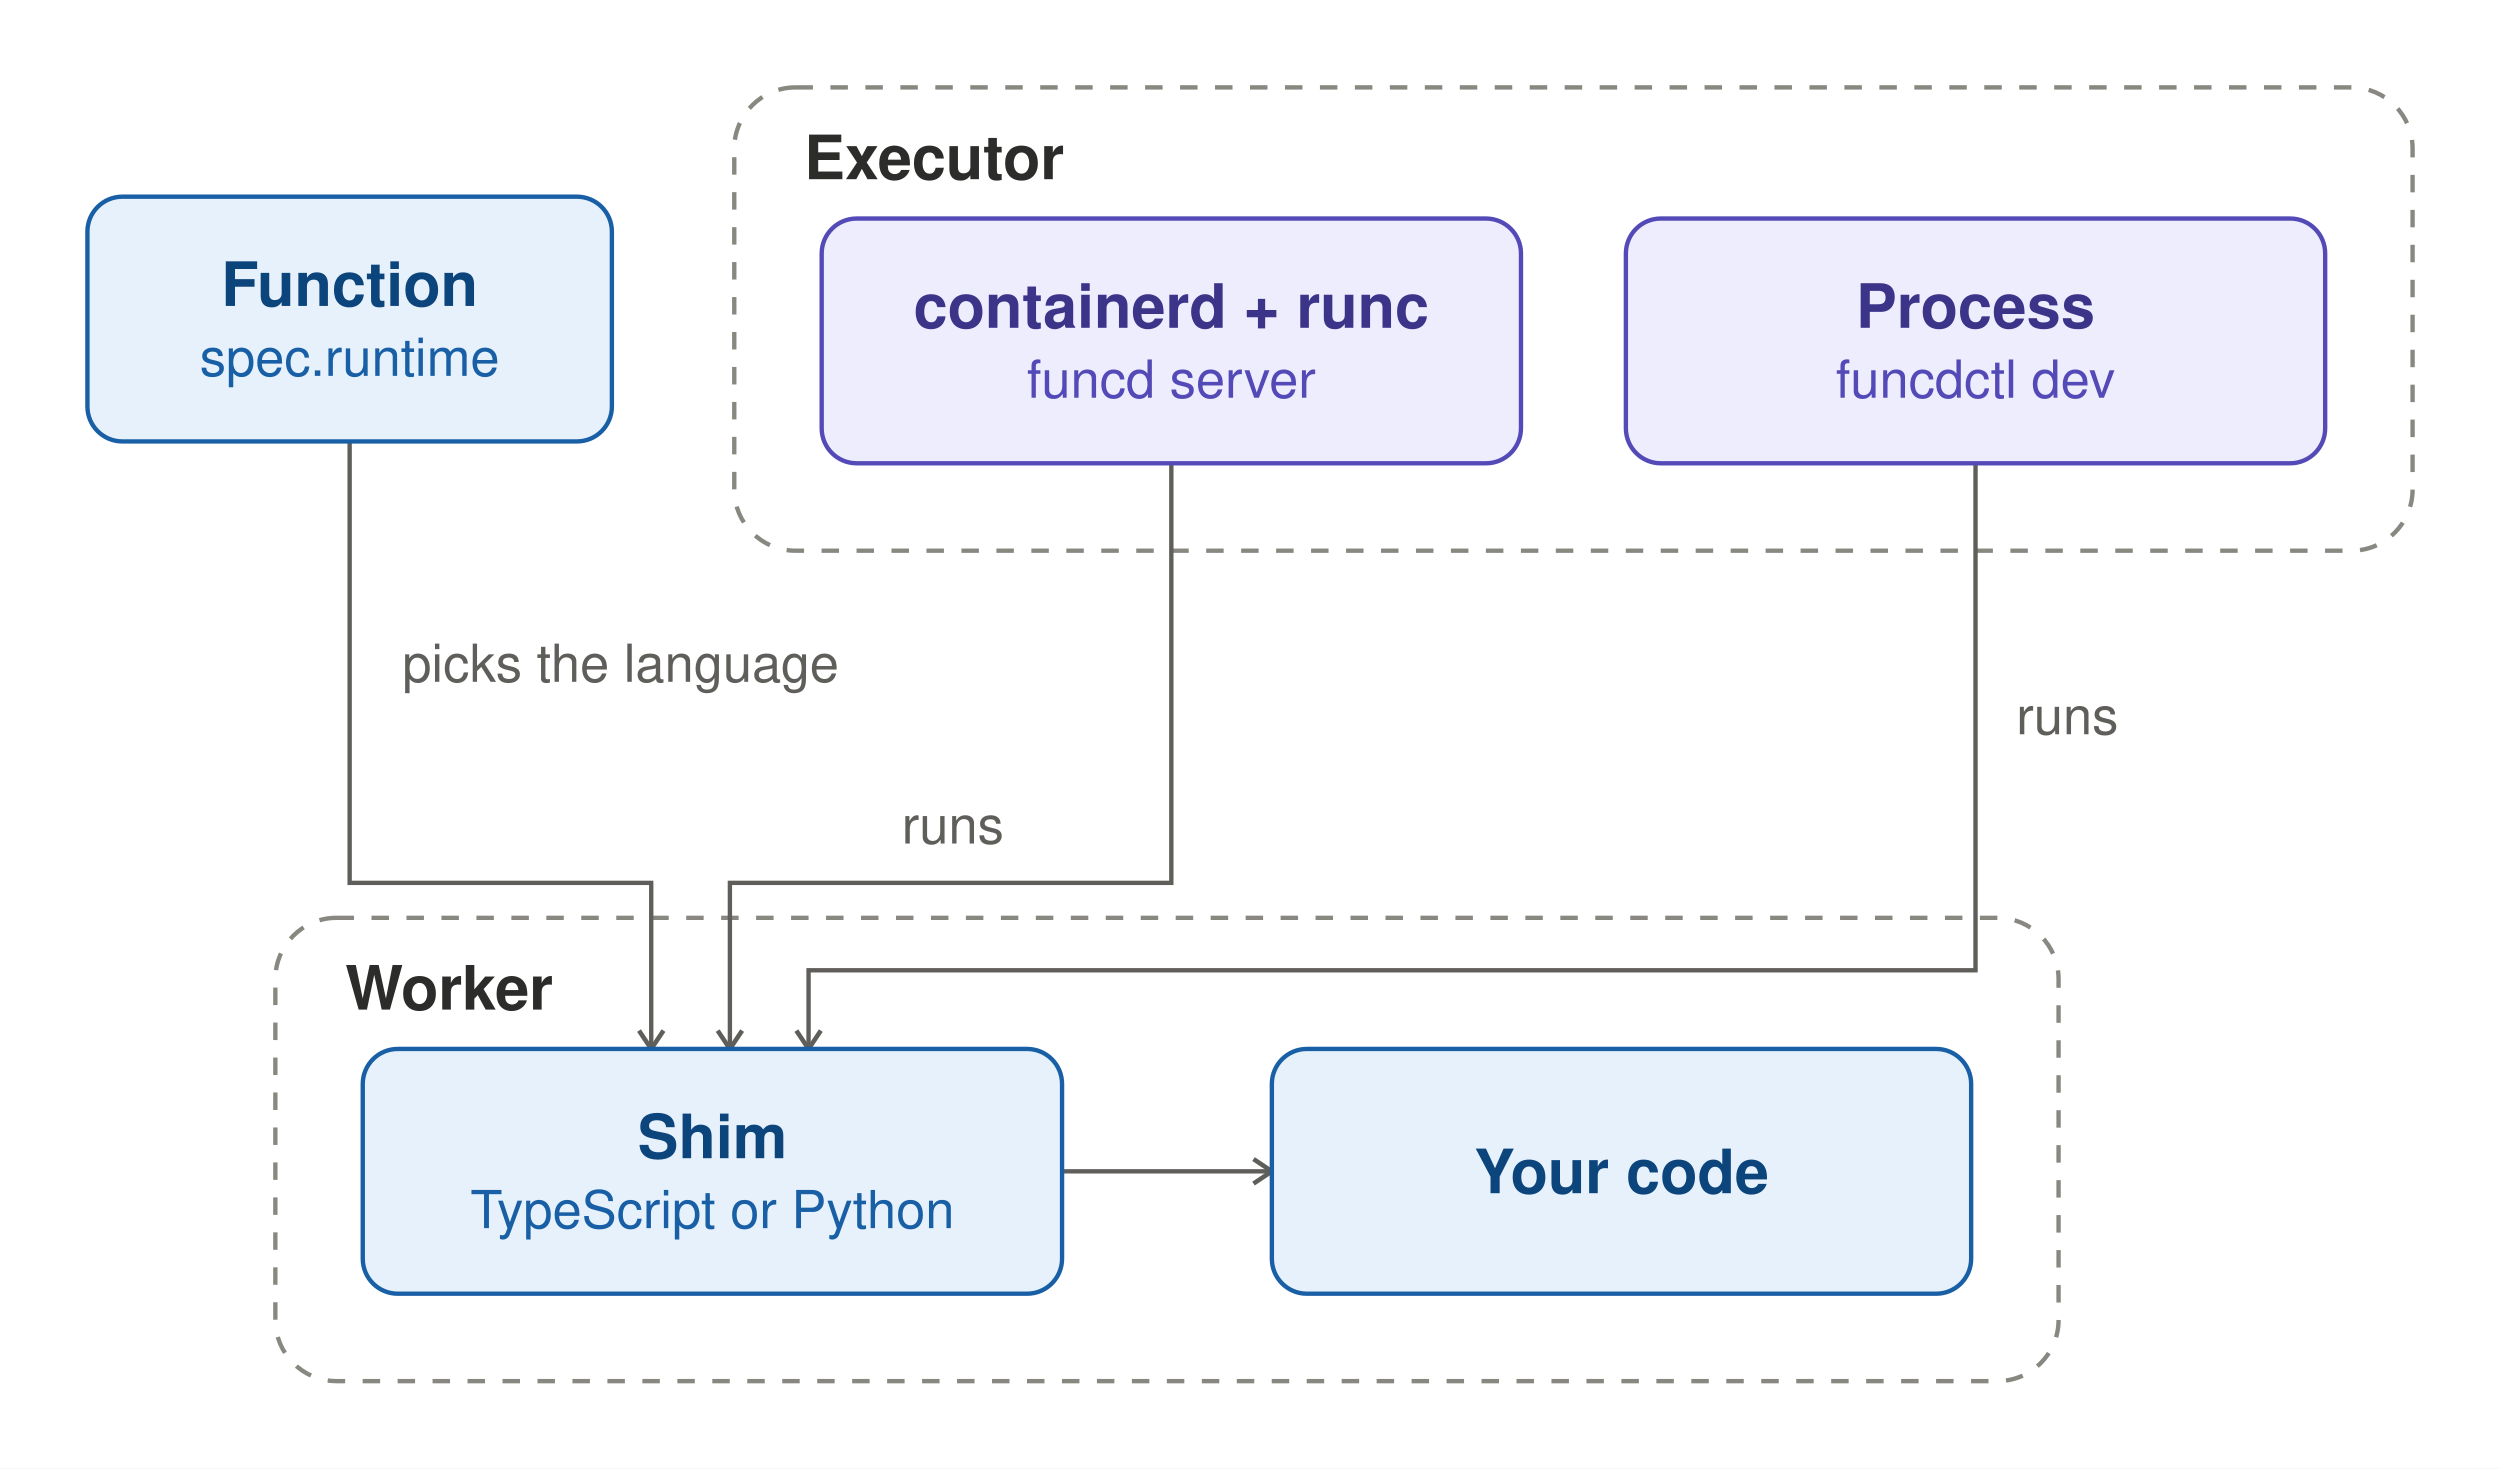
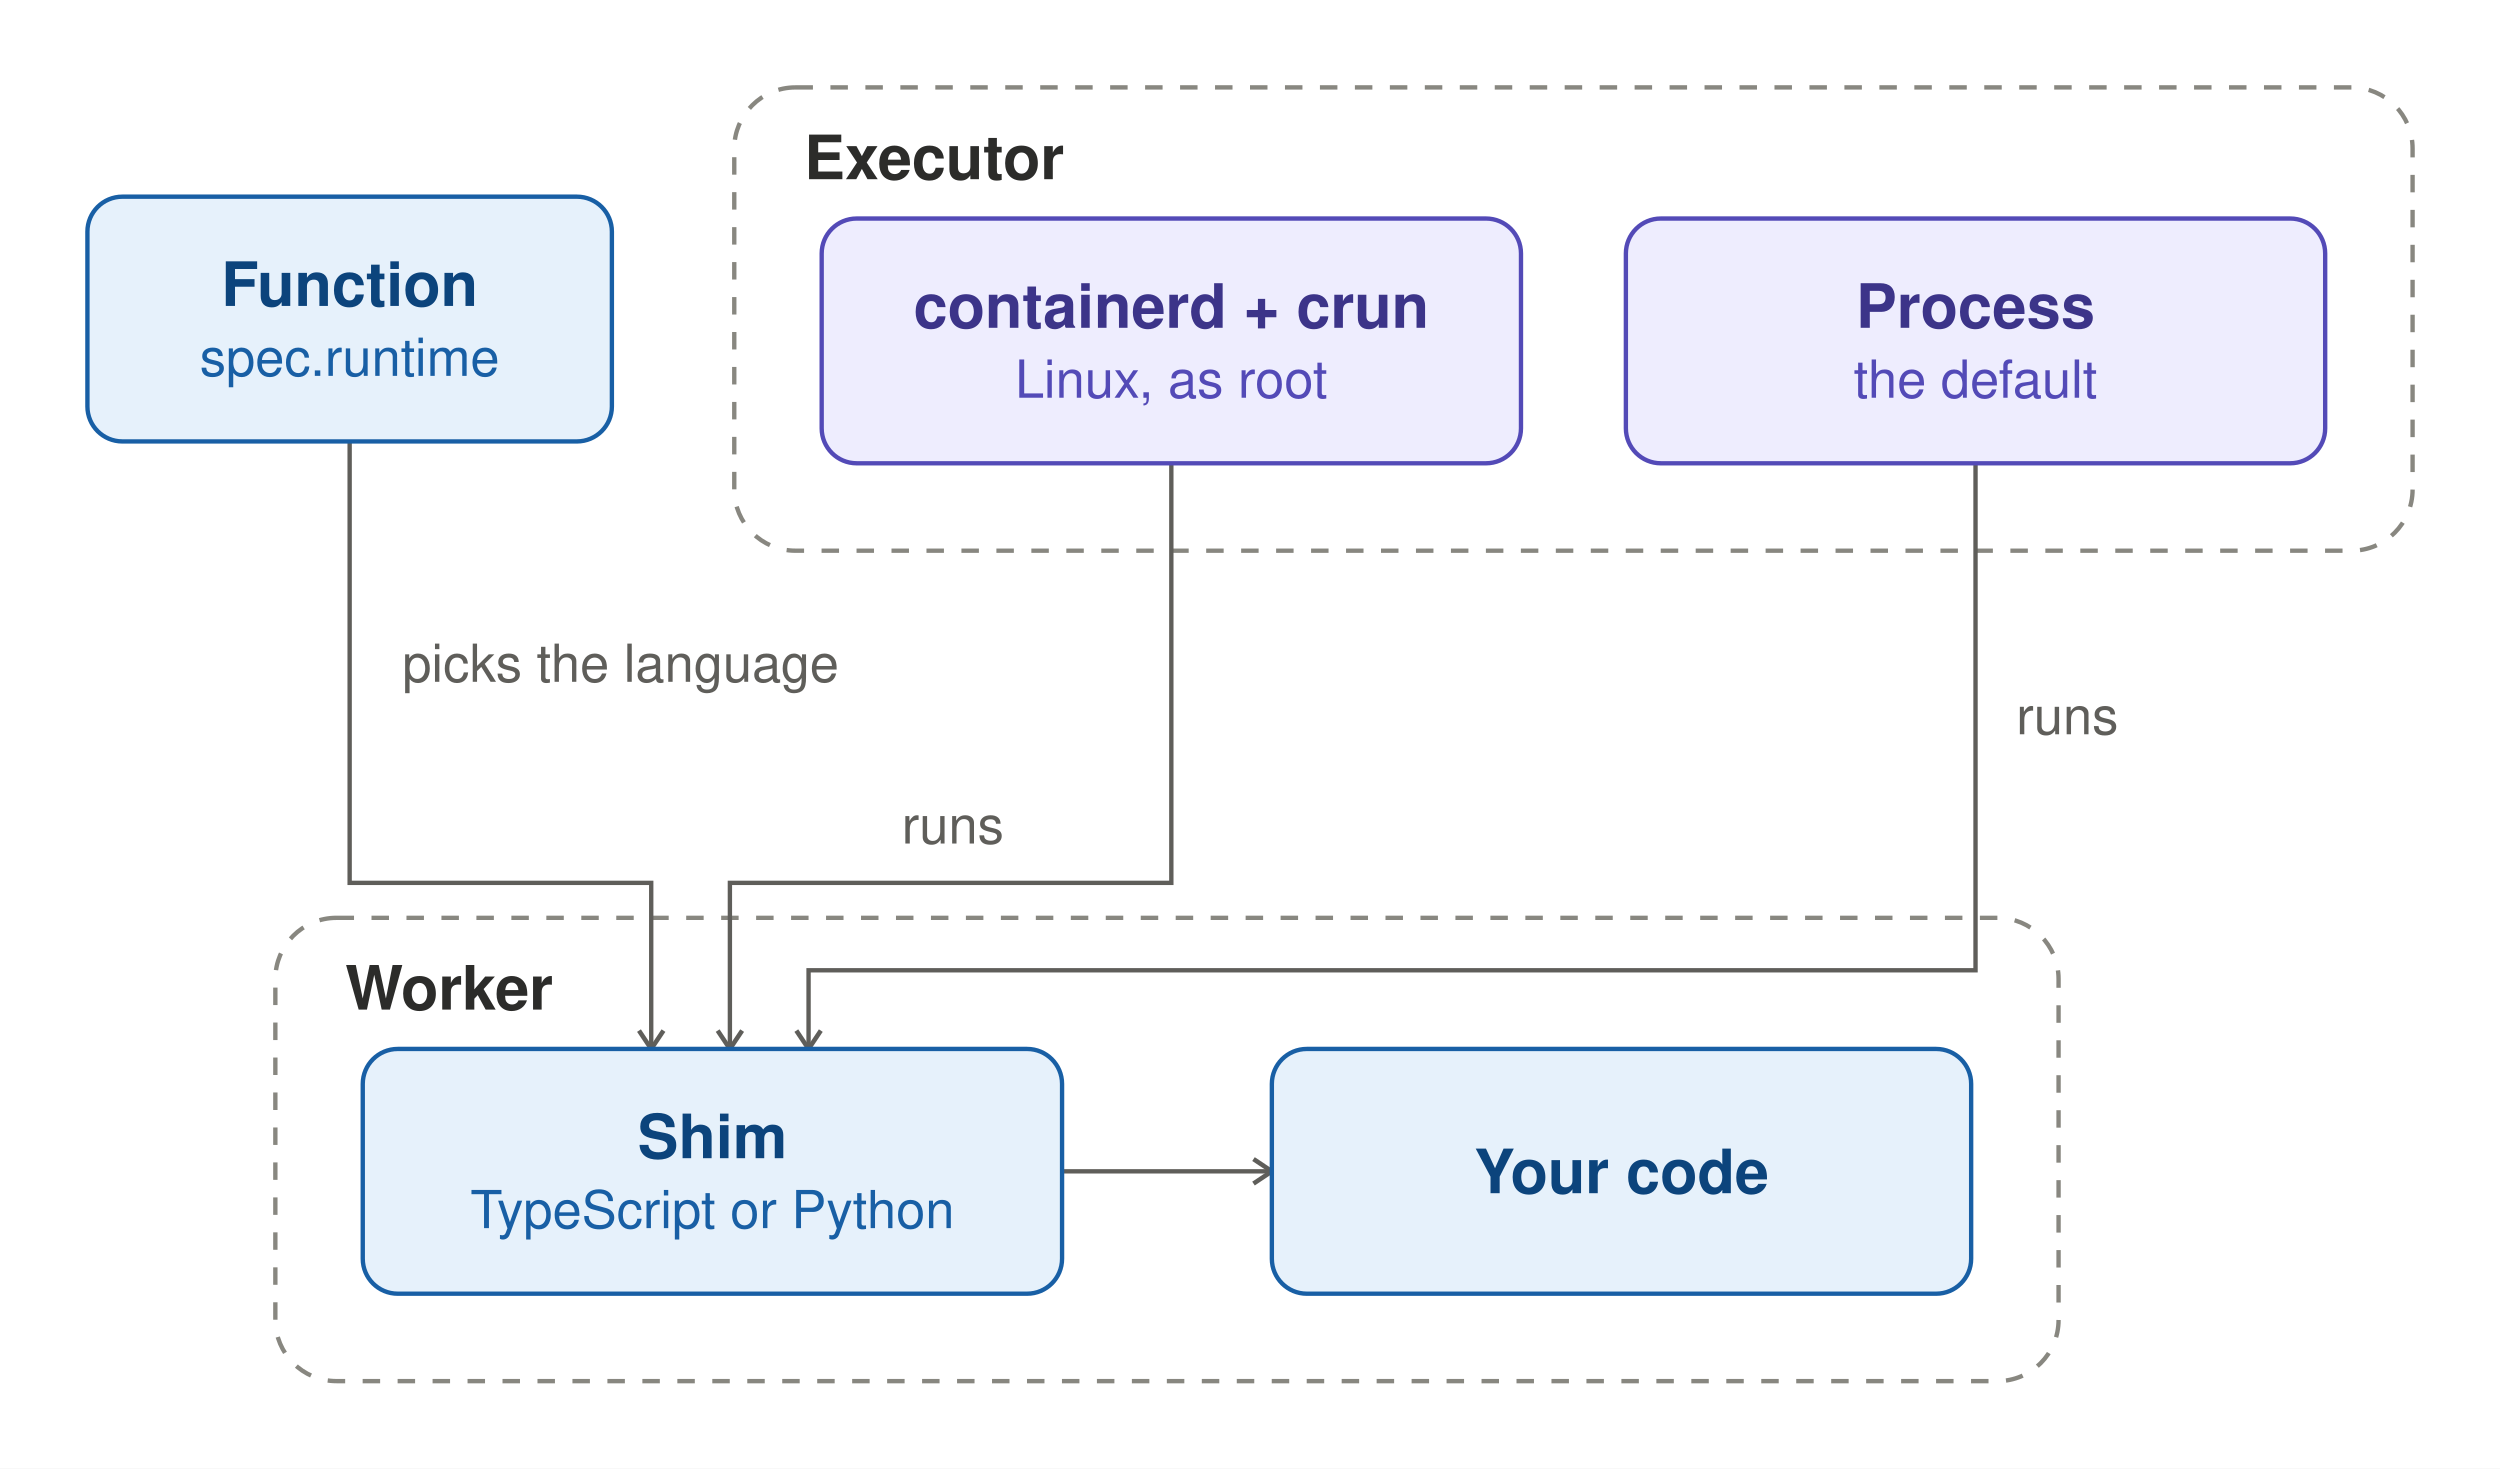
- <svg xmlns="http://www.w3.org/2000/svg" width="572" height="336" viewBox="0 0 572 336" font-family="Helvetica, Arial, sans-serif" text-anchor="middle" data-spec="title: funcd runtimes kind: flow  fn: Function | spec.runtime @blue  [Executor] purple right ctr: containerd + runc | funcd server proc: Process | funcdctl dev [/]  [Worker] blue right shim: Shim | TypeScript or Python code: Your code [/]  fn &gt; shim: picks the language ctr &gt; shim: runs proc &gt; shim: runs shim &gt; code " content="&lt;mxfile host=&quot;app.diagrams.net&quot;&gt;&lt;diagram id=&quot;diagram&quot; name=&quot;funcd runtimes&quot;&gt;&lt;mxGraphModel dx=&quot;800&quot; dy=&quot;600&quot; grid=&quot;1&quot; gridSize=&quot;10&quot; guides=&quot;1&quot; page=&quot;1&quot; pageWidth=&quot;572&quot; pageHeight=&quot;336&quot; math=&quot;0&quot; shadow=&quot;0&quot;&gt;&lt;root&gt;&lt;mxCell id=&quot;0&quot;/&gt;&lt;mxCell id=&quot;1&quot; parent=&quot;0&quot;/&gt;&lt;mxCell id=&quot;c1&quot; value=&quot;&amp;lt;b&amp;gt;Function&amp;lt;/b&amp;gt;&amp;lt;br&amp;gt;&amp;lt;font style=&amp;quot;font-size:12px&amp;quot; color=&amp;quot;#185FA5&amp;quot;&amp;gt;spec.runtime&amp;lt;/font&amp;gt;&quot; style=&quot;rounded=1;absoluteArcSize=1;arcSize=16;whiteSpace=wrap;html=1;fillColor=#E6F1FB;strokeColor=#185FA5;fontColor=#0C447C;fontSize=14;&quot; vertex=&quot;1&quot; parent=&quot;1&quot;&gt;&lt;mxGeometry x=&quot;20&quot; y=&quot;45&quot; width=&quot;120&quot; height=&quot;56&quot; as=&quot;geometry&quot;/&gt;&lt;/mxCell&gt;&lt;mxCell id=&quot;c2&quot; value=&quot;Executor&quot; style=&quot;rounded=1;absoluteArcSize=1;arcSize=28;dashed=1;fillColor=none;strokeColor=#888780;fontStyle=1;fontSize=14;fontColor=#2C2C2A;align=left;verticalAlign=top;spacingLeft=10;spacingTop=2;html=1;container=1;collapsible=0;&quot; vertex=&quot;1&quot; parent=&quot;1&quot;&gt;&lt;mxGeometry x=&quot;168&quot; y=&quot;20&quot; width=&quot;384.0&quot; height=&quot;106.0&quot; as=&quot;geometry&quot;/&gt;&lt;/mxCell&gt;&lt;mxCell id=&quot;c3&quot; value=&quot;&amp;lt;b&amp;gt;containerd + runc&amp;lt;/b&amp;gt;&amp;lt;br&amp;gt;&amp;lt;font style=&amp;quot;font-size:12px&amp;quot; color=&amp;quot;#534AB7&amp;quot;&amp;gt;funcd server&amp;lt;/font&amp;gt;&quot; style=&quot;rounded=1;absoluteArcSize=1;arcSize=16;whiteSpace=wrap;html=1;fillColor=#EEEDFE;strokeColor=#534AB7;fontColor=#3C3489;fontSize=14;&quot; vertex=&quot;1&quot; parent=&quot;c2&quot;&gt;&lt;mxGeometry x=&quot;20&quot; y=&quot;30&quot; width=&quot;160&quot; height=&quot;56&quot; as=&quot;geometry&quot;/&gt;&lt;/mxCell&gt;&lt;mxCell id=&quot;c4&quot; value=&quot;&amp;lt;b&amp;gt;Process&amp;lt;/b&amp;gt;&amp;lt;br&amp;gt;&amp;lt;font style=&amp;quot;font-size:12px&amp;quot; color=&amp;quot;#534AB7&amp;quot;&amp;gt;funcdctl dev&amp;lt;/font&amp;gt;&quot; style=&quot;rounded=1;absoluteArcSize=1;arcSize=16;whiteSpace=wrap;html=1;fillColor=#EEEDFE;strokeColor=#534AB7;fontColor=#3C3489;fontSize=14;&quot; vertex=&quot;1&quot; parent=&quot;c2&quot;&gt;&lt;mxGeometry x=&quot;204&quot; y=&quot;30&quot; width=&quot;160&quot; height=&quot;56&quot; as=&quot;geometry&quot;/&gt;&lt;/mxCell&gt;&lt;mxCell id=&quot;c5&quot; value=&quot;Worker&quot; style=&quot;rounded=1;absoluteArcSize=1;arcSize=28;dashed=1;fillColor=none;strokeColor=#888780;fontStyle=1;fontSize=14;fontColor=#2C2C2A;align=left;verticalAlign=top;spacingLeft=10;spacingTop=2;html=1;container=1;collapsible=0;&quot; vertex=&quot;1&quot; parent=&quot;1&quot;&gt;&lt;mxGeometry x=&quot;63&quot; y=&quot;210&quot; width=&quot;408.0&quot; height=&quot;106.0&quot; as=&quot;geometry&quot;/&gt;&lt;/mxCell&gt;&lt;mxCell id=&quot;c6&quot; value=&quot;&amp;lt;b&amp;gt;Shim&amp;lt;/b&amp;gt;&amp;lt;br&amp;gt;&amp;lt;font style=&amp;quot;font-size:12px&amp;quot; color=&amp;quot;#185FA5&amp;quot;&amp;gt;TypeScript or Python&amp;lt;/font&amp;gt;&quot; style=&quot;rounded=1;absoluteArcSize=1;arcSize=16;whiteSpace=wrap;html=1;fillColor=#E6F1FB;strokeColor=#185FA5;fontColor=#0C447C;fontSize=14;&quot; vertex=&quot;1&quot; parent=&quot;c5&quot;&gt;&lt;mxGeometry x=&quot;20&quot; y=&quot;30&quot; width=&quot;160&quot; height=&quot;56&quot; as=&quot;geometry&quot;/&gt;&lt;/mxCell&gt;&lt;mxCell id=&quot;c7&quot; value=&quot;&amp;lt;b&amp;gt;Your code&amp;lt;/b&amp;gt;&quot; style=&quot;rounded=1;absoluteArcSize=1;arcSize=16;whiteSpace=wrap;html=1;fillColor=#E6F1FB;strokeColor=#185FA5;fontColor=#0C447C;fontSize=14;&quot; vertex=&quot;1&quot; parent=&quot;c5&quot;&gt;&lt;mxGeometry x=&quot;228&quot; y=&quot;30&quot; width=&quot;160&quot; height=&quot;56&quot; as=&quot;geometry&quot;/&gt;&lt;/mxCell&gt;&lt;mxCell id=&quot;e1&quot; value=&quot;picks the language&quot; style=&quot;edgeStyle=orthogonalEdgeStyle;rounded=0;html=1;jettySize=auto;strokeColor=#5F5E5A;fontColor=#5F5E5A;fontSize=12;labelBackgroundColor=#FFFFFF;endSize=7;endArrow=open;endFill=0;exitX=0.5;exitY=1;exitDx=0;exitDy=0;exitPerimeter=0;entryX=0.412;entryY=0;entryDx=0;entryDy=0;entryPerimeter=0;&quot; edge=&quot;1&quot; parent=&quot;1&quot; source=&quot;c1&quot; target=&quot;c6&quot;&gt;&lt;mxGeometry x=&quot;0.568&quot; relative=&quot;1&quot; as=&quot;geometry&quot;&gt;&lt;Array as=&quot;points&quot;&gt;&lt;mxPoint x=&quot;80&quot; y=&quot;202&quot;/&gt;&lt;mxPoint x=&quot;149&quot; y=&quot;202&quot;/&gt;&lt;/Array&gt;&lt;mxPoint x=&quot;-0&quot; y=&quot;-50&quot; as=&quot;offset&quot;/&gt;&lt;/mxGeometry&gt;&lt;/mxCell&gt;&lt;mxCell id=&quot;e2&quot; value=&quot;runs&quot; style=&quot;edgeStyle=orthogonalEdgeStyle;rounded=0;html=1;jettySize=auto;strokeColor=#5F5E5A;fontColor=#5F5E5A;fontSize=12;labelBackgroundColor=#FFFFFF;endSize=7;endArrow=open;endFill=0;exitX=0.5;exitY=1;exitDx=0;exitDy=0;exitPerimeter=0;entryX=0.525;entryY=0;entryDx=0;entryDy=0;entryPerimeter=0;&quot; edge=&quot;1&quot; parent=&quot;1&quot; source=&quot;c3&quot; target=&quot;c6&quot;&gt;&lt;mxGeometry x=&quot;0.247&quot; relative=&quot;1&quot; as=&quot;geometry&quot;&gt;&lt;Array as=&quot;points&quot;&gt;&lt;mxPoint x=&quot;268&quot; y=&quot;202&quot;/&gt;&lt;mxPoint x=&quot;167&quot; y=&quot;202&quot;/&gt;&lt;/Array&gt;&lt;mxPoint x=&quot;0&quot; y=&quot;-13&quot; as=&quot;offset&quot;/&gt;&lt;/mxGeometry&gt;&lt;/mxCell&gt;&lt;mxCell id=&quot;e3&quot; value=&quot;runs&quot; style=&quot;edgeStyle=orthogonalEdgeStyle;rounded=0;html=1;jettySize=auto;strokeColor=#5F5E5A;fontColor=#5F5E5A;fontSize=12;labelBackgroundColor=#FFFFFF;endSize=7;endArrow=open;endFill=0;exitX=0.5;exitY=1;exitDx=0;exitDy=0;exitPerimeter=0;entryX=0.637;entryY=0;entryDx=0;entryDy=0;entryPerimeter=0;&quot; edge=&quot;1&quot; parent=&quot;1&quot; source=&quot;c4&quot; target=&quot;c6&quot;&gt;&lt;mxGeometry x=&quot;-0.711&quot; relative=&quot;1&quot; as=&quot;geometry&quot;&gt;&lt;Array as=&quot;points&quot;&gt;&lt;mxPoint x=&quot;452&quot; y=&quot;222&quot;/&gt;&lt;mxPoint x=&quot;185&quot; y=&quot;222&quot;/&gt;&lt;/Array&gt;&lt;mxPoint x=&quot;21&quot; y=&quot;0&quot; as=&quot;offset&quot;/&gt;&lt;/mxGeometry&gt;&lt;/mxCell&gt;&lt;mxCell id=&quot;e4&quot; value=&quot;&quot; style=&quot;edgeStyle=orthogonalEdgeStyle;rounded=0;html=1;jettySize=auto;strokeColor=#5F5E5A;fontColor=#5F5E5A;fontSize=12;labelBackgroundColor=#FFFFFF;endSize=7;endArrow=open;endFill=0;exitX=1;exitY=0.5;exitDx=0;exitDy=0;exitPerimeter=0;entryX=0;entryY=0.5;entryDx=0;entryDy=0;entryPerimeter=0;&quot; edge=&quot;1&quot; parent=&quot;1&quot; source=&quot;c6&quot; target=&quot;c7&quot;&gt;&lt;mxGeometry relative=&quot;1&quot; as=&quot;geometry&quot;&gt;&lt;/mxGeometry&gt;&lt;/mxCell&gt;&lt;/root&gt;&lt;/mxGraphModel&gt;&lt;/diagram&gt;&lt;/mxfile&gt;">
+ <svg xmlns="http://www.w3.org/2000/svg" width="572" height="336" viewBox="0 0 572 336" font-family="Helvetica, Arial, sans-serif" text-anchor="middle" data-spec="title: funcd runtimes kind: flow  fn: Function | spec.runtime @blue  [Executor] purple right ctr: containerd + crun | Linux, as root proc: Process | the default [/]  [Worker] blue right shim: Shim | TypeScript or Python code: Your code [/]  fn &gt; shim: picks the language ctr &gt; shim: runs proc &gt; shim: runs shim &gt; code  " content="&lt;mxfile host=&quot;app.diagrams.net&quot;&gt;&lt;diagram id=&quot;diagram&quot; name=&quot;funcd runtimes&quot;&gt;&lt;mxGraphModel dx=&quot;800&quot; dy=&quot;600&quot; grid=&quot;1&quot; gridSize=&quot;10&quot; guides=&quot;1&quot; page=&quot;1&quot; pageWidth=&quot;572&quot; pageHeight=&quot;336&quot; math=&quot;0&quot; shadow=&quot;0&quot;&gt;&lt;root&gt;&lt;mxCell id=&quot;0&quot;/&gt;&lt;mxCell id=&quot;1&quot; parent=&quot;0&quot;/&gt;&lt;mxCell id=&quot;c1&quot; value=&quot;&amp;lt;b&amp;gt;Function&amp;lt;/b&amp;gt;&amp;lt;br&amp;gt;&amp;lt;font style=&amp;quot;font-size:12px&amp;quot; color=&amp;quot;#185FA5&amp;quot;&amp;gt;spec.runtime&amp;lt;/font&amp;gt;&quot; style=&quot;rounded=1;absoluteArcSize=1;arcSize=16;whiteSpace=wrap;html=1;fillColor=#E6F1FB;strokeColor=#185FA5;fontColor=#0C447C;fontSize=14;&quot; vertex=&quot;1&quot; parent=&quot;1&quot;&gt;&lt;mxGeometry x=&quot;20&quot; y=&quot;45&quot; width=&quot;120&quot; height=&quot;56&quot; as=&quot;geometry&quot;/&gt;&lt;/mxCell&gt;&lt;mxCell id=&quot;c2&quot; value=&quot;Executor&quot; style=&quot;rounded=1;absoluteArcSize=1;arcSize=28;dashed=1;fillColor=none;strokeColor=#888780;fontStyle=1;fontSize=14;fontColor=#2C2C2A;align=left;verticalAlign=top;spacingLeft=10;spacingTop=2;html=1;container=1;collapsible=0;&quot; vertex=&quot;1&quot; parent=&quot;1&quot;&gt;&lt;mxGeometry x=&quot;168&quot; y=&quot;20&quot; width=&quot;384.0&quot; height=&quot;106.0&quot; as=&quot;geometry&quot;/&gt;&lt;/mxCell&gt;&lt;mxCell id=&quot;c3&quot; value=&quot;&amp;lt;b&amp;gt;containerd + crun&amp;lt;/b&amp;gt;&amp;lt;br&amp;gt;&amp;lt;font style=&amp;quot;font-size:12px&amp;quot; color=&amp;quot;#534AB7&amp;quot;&amp;gt;Linux, as root&amp;lt;/font&amp;gt;&quot; style=&quot;rounded=1;absoluteArcSize=1;arcSize=16;whiteSpace=wrap;html=1;fillColor=#EEEDFE;strokeColor=#534AB7;fontColor=#3C3489;fontSize=14;&quot; vertex=&quot;1&quot; parent=&quot;c2&quot;&gt;&lt;mxGeometry x=&quot;20&quot; y=&quot;30&quot; width=&quot;160&quot; height=&quot;56&quot; as=&quot;geometry&quot;/&gt;&lt;/mxCell&gt;&lt;mxCell id=&quot;c4&quot; value=&quot;&amp;lt;b&amp;gt;Process&amp;lt;/b&amp;gt;&amp;lt;br&amp;gt;&amp;lt;font style=&amp;quot;font-size:12px&amp;quot; color=&amp;quot;#534AB7&amp;quot;&amp;gt;the default&amp;lt;/font&amp;gt;&quot; style=&quot;rounded=1;absoluteArcSize=1;arcSize=16;whiteSpace=wrap;html=1;fillColor=#EEEDFE;strokeColor=#534AB7;fontColor=#3C3489;fontSize=14;&quot; vertex=&quot;1&quot; parent=&quot;c2&quot;&gt;&lt;mxGeometry x=&quot;204&quot; y=&quot;30&quot; width=&quot;160&quot; height=&quot;56&quot; as=&quot;geometry&quot;/&gt;&lt;/mxCell&gt;&lt;mxCell id=&quot;c5&quot; value=&quot;Worker&quot; style=&quot;rounded=1;absoluteArcSize=1;arcSize=28;dashed=1;fillColor=none;strokeColor=#888780;fontStyle=1;fontSize=14;fontColor=#2C2C2A;align=left;verticalAlign=top;spacingLeft=10;spacingTop=2;html=1;container=1;collapsible=0;&quot; vertex=&quot;1&quot; parent=&quot;1&quot;&gt;&lt;mxGeometry x=&quot;63&quot; y=&quot;210&quot; width=&quot;408.0&quot; height=&quot;106.0&quot; as=&quot;geometry&quot;/&gt;&lt;/mxCell&gt;&lt;mxCell id=&quot;c6&quot; value=&quot;&amp;lt;b&amp;gt;Shim&amp;lt;/b&amp;gt;&amp;lt;br&amp;gt;&amp;lt;font style=&amp;quot;font-size:12px&amp;quot; color=&amp;quot;#185FA5&amp;quot;&amp;gt;TypeScript or Python&amp;lt;/font&amp;gt;&quot; style=&quot;rounded=1;absoluteArcSize=1;arcSize=16;whiteSpace=wrap;html=1;fillColor=#E6F1FB;strokeColor=#185FA5;fontColor=#0C447C;fontSize=14;&quot; vertex=&quot;1&quot; parent=&quot;c5&quot;&gt;&lt;mxGeometry x=&quot;20&quot; y=&quot;30&quot; width=&quot;160&quot; height=&quot;56&quot; as=&quot;geometry&quot;/&gt;&lt;/mxCell&gt;&lt;mxCell id=&quot;c7&quot; value=&quot;&amp;lt;b&amp;gt;Your code&amp;lt;/b&amp;gt;&quot; style=&quot;rounded=1;absoluteArcSize=1;arcSize=16;whiteSpace=wrap;html=1;fillColor=#E6F1FB;strokeColor=#185FA5;fontColor=#0C447C;fontSize=14;&quot; vertex=&quot;1&quot; parent=&quot;c5&quot;&gt;&lt;mxGeometry x=&quot;228&quot; y=&quot;30&quot; width=&quot;160&quot; height=&quot;56&quot; as=&quot;geometry&quot;/&gt;&lt;/mxCell&gt;&lt;mxCell id=&quot;e1&quot; value=&quot;picks the language&quot; style=&quot;edgeStyle=orthogonalEdgeStyle;rounded=0;html=1;jettySize=auto;strokeColor=#5F5E5A;fontColor=#5F5E5A;fontSize=12;labelBackgroundColor=#FFFFFF;endSize=7;endArrow=open;endFill=0;exitX=0.5;exitY=1;exitDx=0;exitDy=0;exitPerimeter=0;entryX=0.412;entryY=0;entryDx=0;entryDy=0;entryPerimeter=0;&quot; edge=&quot;1&quot; parent=&quot;1&quot; source=&quot;c1&quot; target=&quot;c6&quot;&gt;&lt;mxGeometry x=&quot;0.568&quot; relative=&quot;1&quot; as=&quot;geometry&quot;&gt;&lt;Array as=&quot;points&quot;&gt;&lt;mxPoint x=&quot;80&quot; y=&quot;202&quot;/&gt;&lt;mxPoint x=&quot;149&quot; y=&quot;202&quot;/&gt;&lt;/Array&gt;&lt;mxPoint x=&quot;-0&quot; y=&quot;-50&quot; as=&quot;offset&quot;/&gt;&lt;/mxGeometry&gt;&lt;/mxCell&gt;&lt;mxCell id=&quot;e2&quot; value=&quot;runs&quot; style=&quot;edgeStyle=orthogonalEdgeStyle;rounded=0;html=1;jettySize=auto;strokeColor=#5F5E5A;fontColor=#5F5E5A;fontSize=12;labelBackgroundColor=#FFFFFF;endSize=7;endArrow=open;endFill=0;exitX=0.5;exitY=1;exitDx=0;exitDy=0;exitPerimeter=0;entryX=0.525;entryY=0;entryDx=0;entryDy=0;entryPerimeter=0;&quot; edge=&quot;1&quot; parent=&quot;1&quot; source=&quot;c3&quot; target=&quot;c6&quot;&gt;&lt;mxGeometry x=&quot;0.247&quot; relative=&quot;1&quot; as=&quot;geometry&quot;&gt;&lt;Array as=&quot;points&quot;&gt;&lt;mxPoint x=&quot;268&quot; y=&quot;202&quot;/&gt;&lt;mxPoint x=&quot;167&quot; y=&quot;202&quot;/&gt;&lt;/Array&gt;&lt;mxPoint x=&quot;0&quot; y=&quot;-13&quot; as=&quot;offset&quot;/&gt;&lt;/mxGeometry&gt;&lt;/mxCell&gt;&lt;mxCell id=&quot;e3&quot; value=&quot;runs&quot; style=&quot;edgeStyle=orthogonalEdgeStyle;rounded=0;html=1;jettySize=auto;strokeColor=#5F5E5A;fontColor=#5F5E5A;fontSize=12;labelBackgroundColor=#FFFFFF;endSize=7;endArrow=open;endFill=0;exitX=0.5;exitY=1;exitDx=0;exitDy=0;exitPerimeter=0;entryX=0.637;entryY=0;entryDx=0;entryDy=0;entryPerimeter=0;&quot; edge=&quot;1&quot; parent=&quot;1&quot; source=&quot;c4&quot; target=&quot;c6&quot;&gt;&lt;mxGeometry x=&quot;-0.711&quot; relative=&quot;1&quot; as=&quot;geometry&quot;&gt;&lt;Array as=&quot;points&quot;&gt;&lt;mxPoint x=&quot;452&quot; y=&quot;222&quot;/&gt;&lt;mxPoint x=&quot;185&quot; y=&quot;222&quot;/&gt;&lt;/Array&gt;&lt;mxPoint x=&quot;21&quot; y=&quot;0&quot; as=&quot;offset&quot;/&gt;&lt;/mxGeometry&gt;&lt;/mxCell&gt;&lt;mxCell id=&quot;e4&quot; value=&quot;&quot; style=&quot;edgeStyle=orthogonalEdgeStyle;rounded=0;html=1;jettySize=auto;strokeColor=#5F5E5A;fontColor=#5F5E5A;fontSize=12;labelBackgroundColor=#FFFFFF;endSize=7;endArrow=open;endFill=0;exitX=1;exitY=0.5;exitDx=0;exitDy=0;exitPerimeter=0;entryX=0;entryY=0.5;entryDx=0;entryDy=0;entryPerimeter=0;&quot; edge=&quot;1&quot; parent=&quot;1&quot; source=&quot;c6&quot; target=&quot;c7&quot;&gt;&lt;mxGeometry relative=&quot;1&quot; as=&quot;geometry&quot;&gt;&lt;/mxGeometry&gt;&lt;/mxCell&gt;&lt;/root&gt;&lt;/mxGraphModel&gt;&lt;/diagram&gt;&lt;/mxfile&gt;">
  <rect width="572" height="336" fill="#FFFFFF" />
  <defs>
    <marker id="a" viewBox="0 0 10 10" refX="8" refY="5" markerWidth="7" markerHeight="7" orient="auto-start-reverse">
      <path d="M2 1L8 5L2 9" fill="none" stroke="#5F5E5A" stroke-width="1.5" />
    </marker>
  </defs>
  <rect x="168" y="20" width="384.0" height="106.0" rx="14" fill="none" stroke="#888780" stroke-dasharray="4 4" />
  <text x="184" y="41" text-anchor="start" font-size="14" font-weight="600" fill="#2C2C2A">Executor</text>
  <rect x="63" y="210" width="408.0" height="106.0" rx="14" fill="none" stroke="#888780" stroke-dasharray="4 4" />
  <text x="79" y="231" text-anchor="start" font-size="14" font-weight="600" fill="#2C2C2A">Worker</text>
  <path d="M80 101V202H149V240" fill="none" stroke="#5F5E5A" marker-end="url(#a)" />
  <text x="142" y="156" font-size="12" fill="#5F5E5A">picks the language</text>
  <path d="M268 106V202H167V240" fill="none" stroke="#5F5E5A" marker-end="url(#a)" />
  <text x="218" y="193" font-size="12" fill="#5F5E5A">runs</text>
  <path d="M452 106V222H185V240" fill="none" stroke="#5F5E5A" marker-end="url(#a)" />
  <text x="473" y="168" font-size="12" fill="#5F5E5A">runs</text>
  <path d="M243 268H291" fill="none" stroke="#5F5E5A" marker-end="url(#a)" />
  <rect x="20" y="45" width="120" height="56" rx="8" fill="#E6F1FB" stroke="#185FA5" />
  <text x="80" y="70" font-size="14" font-weight="600" fill="#0C447C">Function</text>
  <text x="80" y="86" font-size="12" fill="#185FA5">spec.runtime</text>
  <rect x="188" y="50" width="160" height="56" rx="8" fill="#EEEDFE" stroke="#534AB7" />
-   <text x="268" y="75" font-size="14" font-weight="600" fill="#3C3489">containerd + runc</text>
-   <text x="268" y="91" font-size="12" fill="#534AB7">funcd server</text>
+   <text x="268" y="75" font-size="14" font-weight="600" fill="#3C3489">containerd + crun</text>
+   <text x="268" y="91" font-size="12" fill="#534AB7">Linux, as root</text>
  <rect x="372" y="50" width="160" height="56" rx="8" fill="#EEEDFE" stroke="#534AB7" />
  <text x="452" y="75" font-size="14" font-weight="600" fill="#3C3489">Process</text>
-   <text x="452" y="91" font-size="12" fill="#534AB7">funcdctl dev</text>
+   <text x="452" y="91" font-size="12" fill="#534AB7">the default</text>
  <rect x="83" y="240" width="160" height="56" rx="8" fill="#E6F1FB" stroke="#185FA5" />
  <text x="163" y="265" font-size="14" font-weight="600" fill="#0C447C">Shim</text>
  <text x="163" y="281" font-size="12" fill="#185FA5">TypeScript or Python</text>
  <rect x="291" y="240" width="160" height="56" rx="8" fill="#E6F1FB" stroke="#185FA5" />
  <text x="371" y="273" font-size="14" font-weight="600" fill="#0C447C">Your code</text>
</svg>
